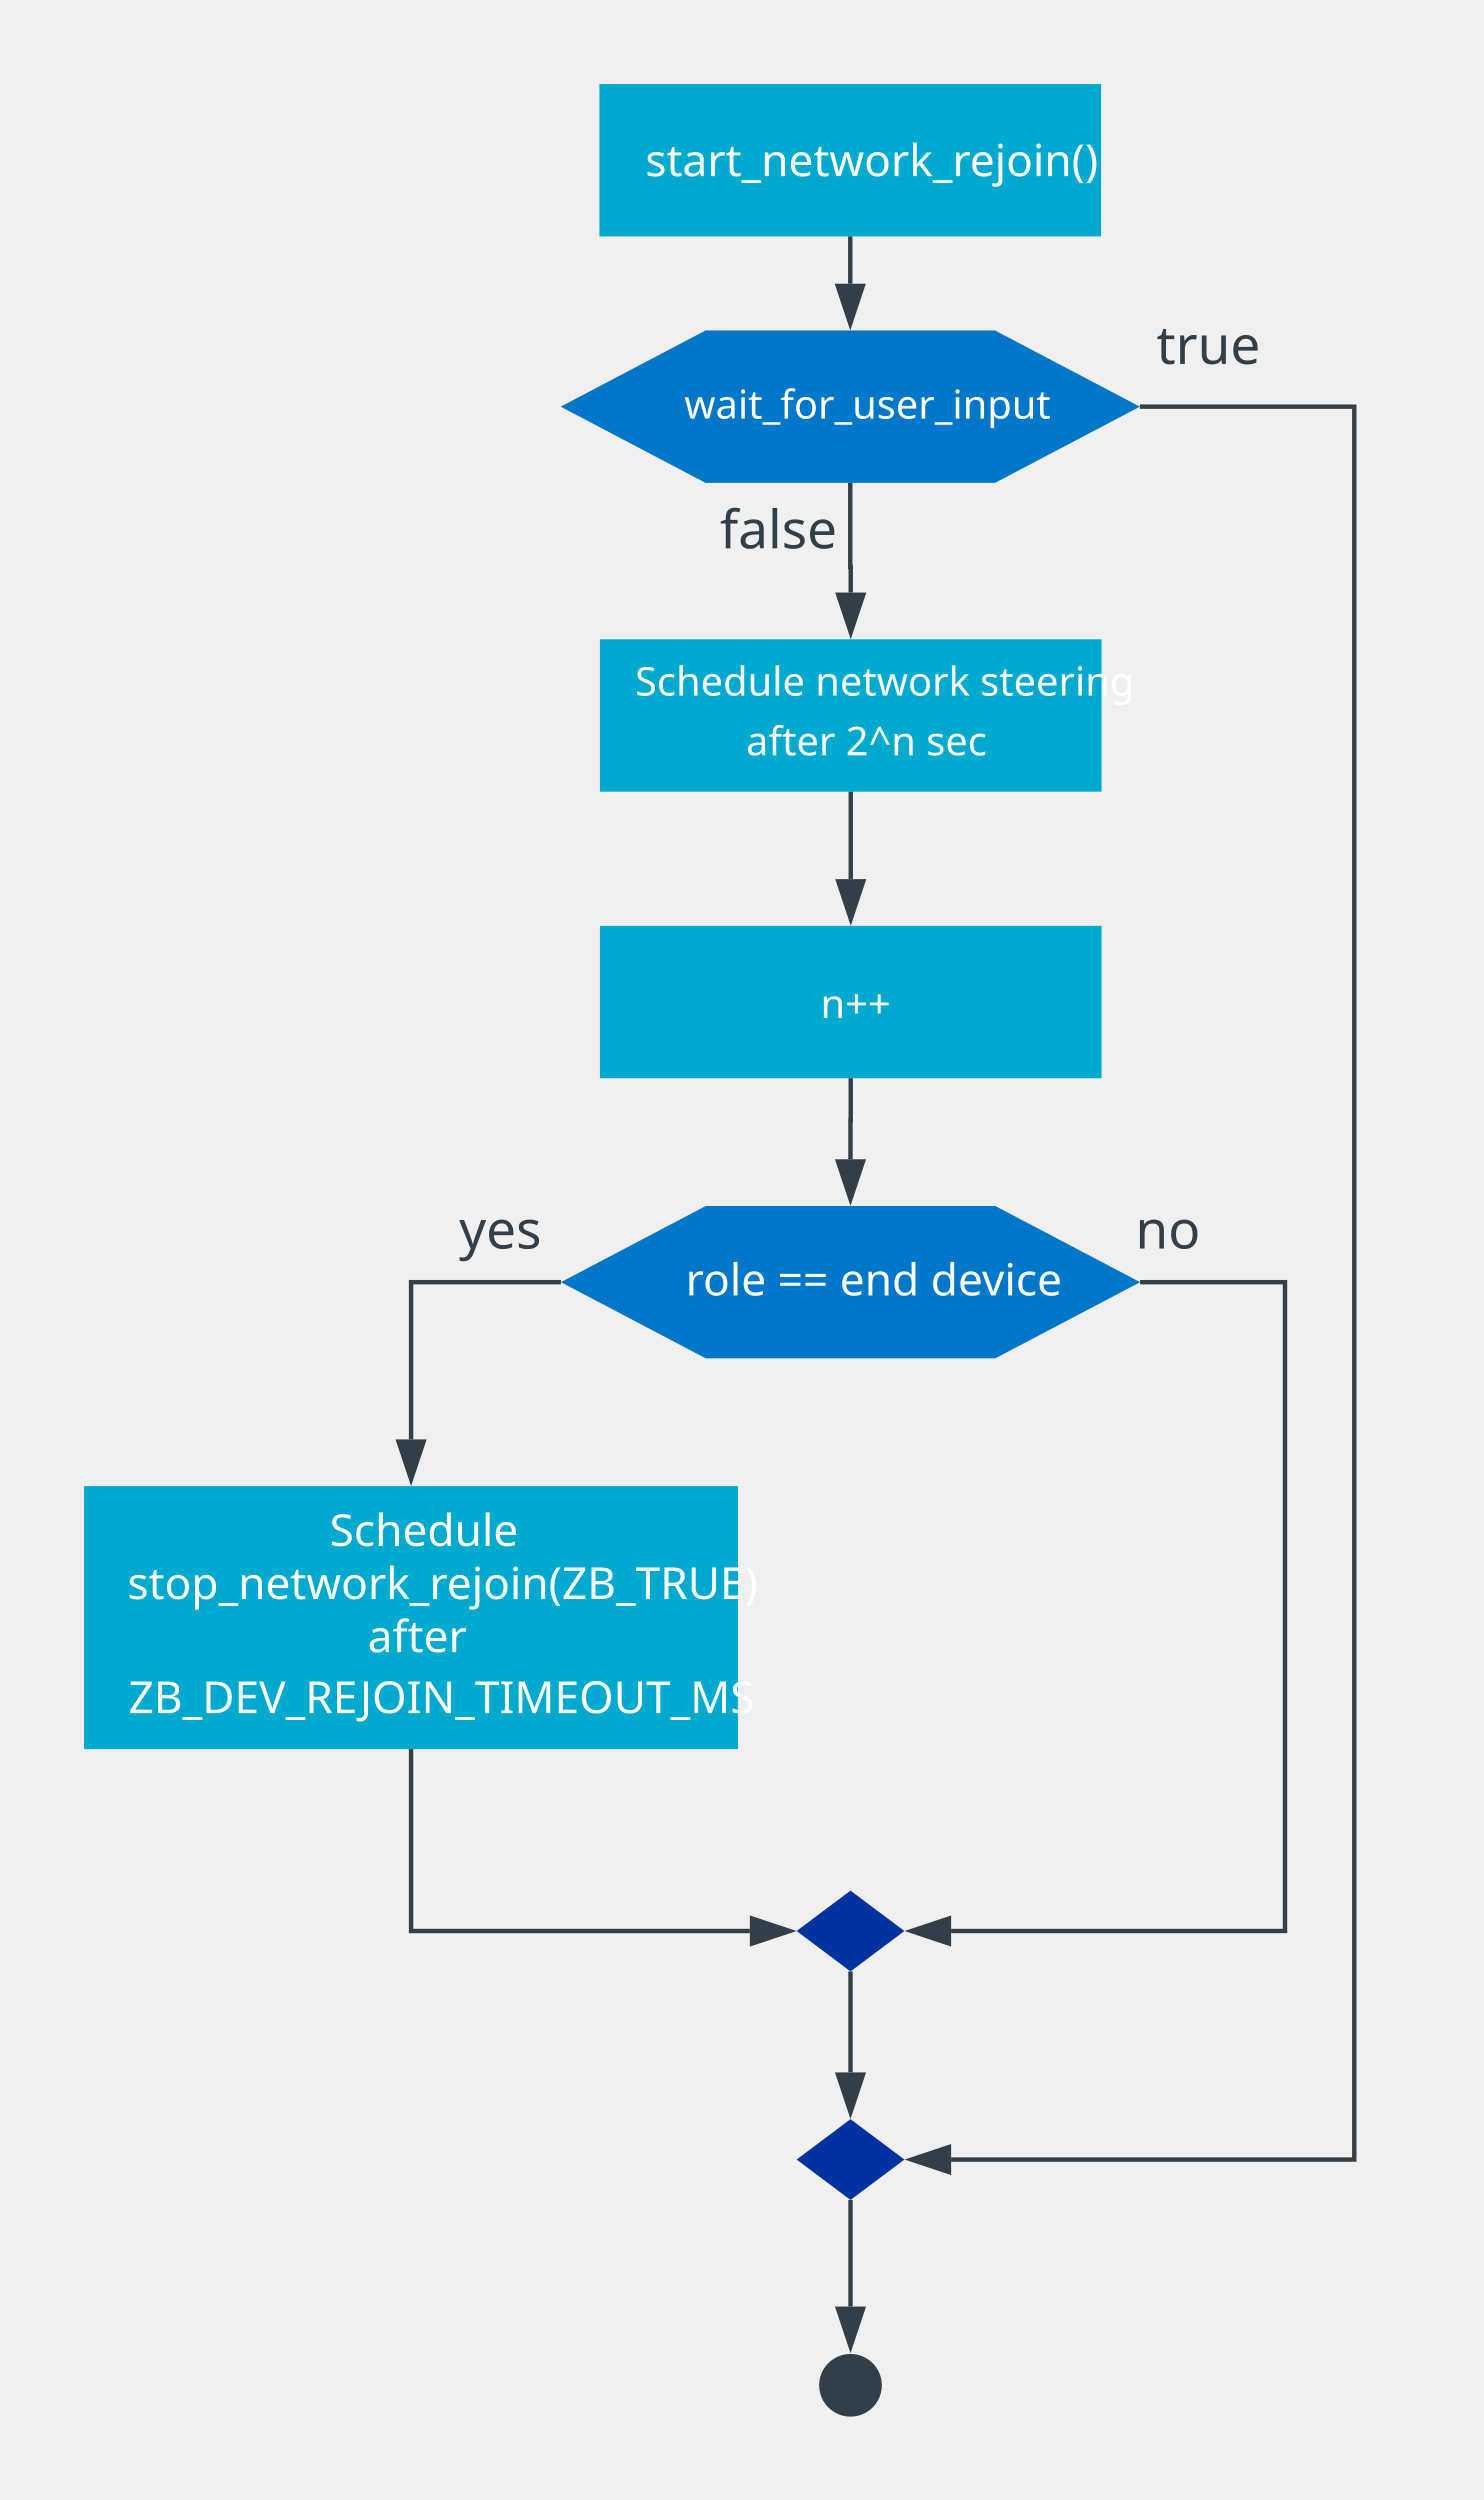
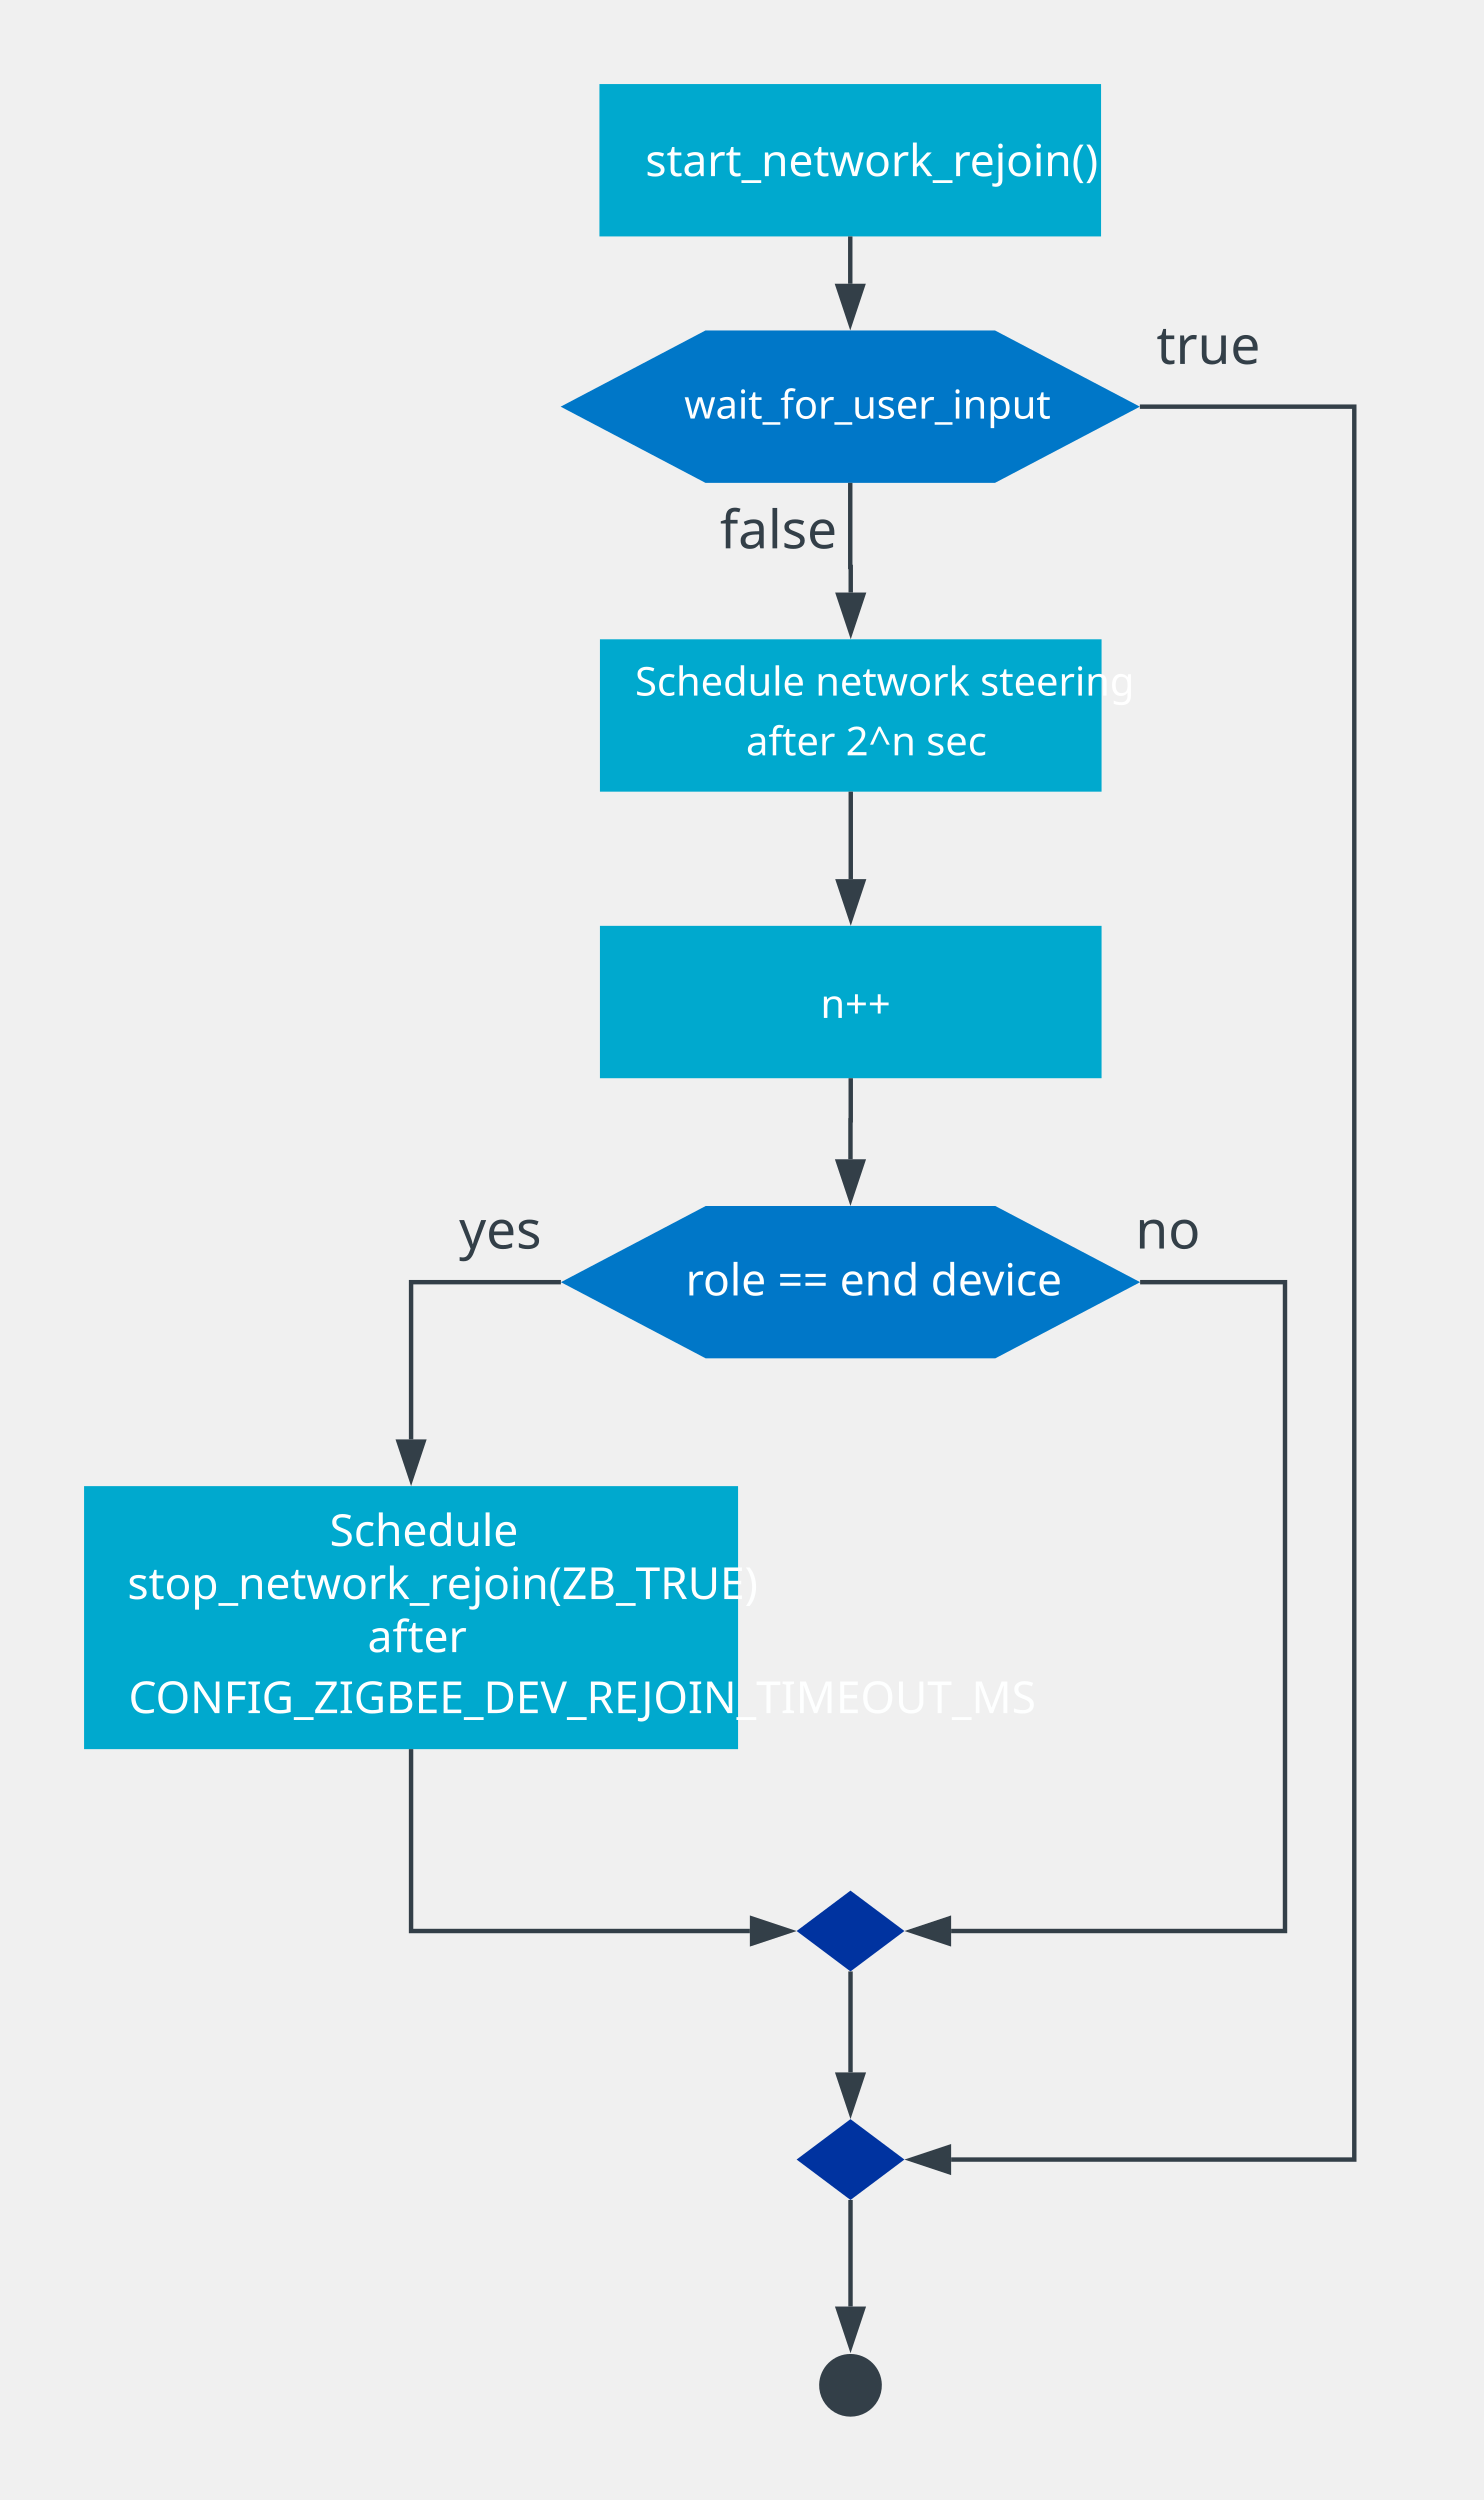
<svg xmlns="http://www.w3.org/2000/svg" xmlns:xlink="http://www.w3.org/1999/xlink" width="4.656in" height="7.848in" viewBox="0 0 335.247 565.091" xml:space="preserve" color-interpolation-filters="sRGB" class="st12">
  <style type="text/css">
	
		.st1 {fill:#00a9ce;stroke:none;stroke-width:1}
		.st2 {fill:#feffff;font-family:Calibri;font-size:0.833em}
		.st3 {marker-end:url(#mrkr13-9);stroke:#333f48;stroke-linecap:butt;stroke-width:1}
		.st4 {fill:#333f48;fill-opacity:1;stroke:#333f48;stroke-opacity:1;stroke-width:0.284}
		.st5 {font-size:1em}
		.st6 {fill:#0077c8;stroke:none;stroke-width:1}
		.st7 {fill:#333f48;font-family:Calibri;font-size:1em}
		.st8 {fill:#ffffff;font-family:Calibri;font-size:0.75em}
		.st9 {fill:#0033a0;stroke:none;stroke-width:1}
		.st10 {fill:#333f48;stroke:none;stroke-width:1}
		.st11 {fill:#feffff;font-family:Calibri;font-size:0.75em}
		.st12 {fill:none;fill-rule:evenodd;font-size:12px;overflow:visible;stroke-linecap:square;stroke-miterlimit:3}
	
	</style>
  <defs id="Markers">
    <g id="lend13">
      <path d="M 3 1 L 0 0 L 3 -1 L 3 1 " style="stroke:none" />
    </g>
    <marker id="mrkr13-9" class="st4" refX="-10.56" orient="auto" markerUnits="strokeWidth" overflow="visible">
      <use xlink:href="#lend13" transform="scale(-3.52,-3.52) " />
    </marker>
  </defs>
  <g>
    <g id="shape1368-1" transform="translate(135.49,-511.65)">
      <rect x="0" y="530.65" width="113.386" height="34.441" class="st1" />
      <text x="10.38" y="551.47" class="st2">start_network_rejoin()</text>
    </g>
    <g id="shape1421-4" transform="translate(185.097,-511.65)">
      <path d="M7.09 565.09 L7.09 575.79" class="st3" />
    </g>
    <g id="shape1422-10" transform="translate(19,-169.721)">
      <rect x="0" y="505.641" width="147.827" height="59.45" class="st1" />
      <text x="55.5" y="519.17" class="st2">Schedule <tspan x="9.8" dy="1.2em" class="st5">stop_network_rejoin(ZB_TRUE) </tspan>
        <tspan x="64.09" dy="1.2em" class="st5">after </tspan>
-         <tspan x="10.05" dy="1.38em" class="st5">ZB_DEV_REJOIN_TIMEOUT_MS</tspan>
+         <tspan x="10.05" dy="1.38em" class="st5">CONFIG_ZIGBEE_DEV_REJOIN_TIMEOUT_MS</tspan>
      </text>
    </g>
    <g id="shape1423-16" transform="translate(135.547,-258.052)">
      <path d="M89.42 530.65 L23.96 530.65 L-8.77 547.87 L23.96 565.09 L89.42 565.09 L122.16 547.87 L89.42 530.65 Z" class="st6" />
      <text x="19.44" y="550.87" class="st2">role == end device</text>
    </g>
    <g id="shape1424-19" transform="translate(126.777,-275.273)">
      <path d="M0 565.09 L-33.86 565.09 L-33.86 600.63" class="st3" />
      <text x="-23.01" y="557.49" class="st7">yes</text>
    </g>
    <g id="shape1425-25" transform="translate(135.605,-386.146)">
      <rect x="0" y="530.65" width="113.386" height="34.441" class="st1" />
      <text x="7.94" y="543.37" class="st8">Schedule network steering <tspan x="33.03" dy="1.5em" class="st5">after 2^n sec</tspan>
      </text>
    </g>
    <g id="shape1426-29" transform="translate(185.211,-386.146)">
      <path d="M7.09 565.09 L7.09 584.86" class="st3" />
    </g>
    <g id="shape1428-34" transform="translate(180.057,-119.474)">
      <path d="M12.18 565.09 L24.37 555.95 L12.18 546.82 L0 555.95 L12.18 565.09 Z" class="st9" />
    </g>
    <g id="shape1430-36" transform="translate(185.154,-19)">
      <path d="M0 558 A7.087 7.087 0 0 1 14.17 558 A7.087 7.087 0 1 1 0 558 Z" class="st10" />
    </g>
    <g id="shape1431-38" transform="translate(185.154,-119.474)">
      <path d="M7.09 565.09 L7.09 587.91" class="st3" />
    </g>
    <g id="shape1432-43" transform="translate(257.704,-275.273)">
      <path d="M0 565.09 L32.75 565.09 L32.75 711.75 L-42.72 711.75" class="st3" />
      <text x="-1.06" y="557.49" class="st7">no</text>
    </g>
    <g id="shape1505-49" transform="translate(135.605,-321.374)">
      <rect x="0" y="530.65" width="113.386" height="34.441" class="st1" />
      <text x="49.85" y="551.47" class="st8">n++</text>
    </g>
    <g id="shape1506-52" transform="translate(199.355,-321.374)">
      <path d="M-7.06 565.09 L-7.06 574.6 L-7.12 574.6 L-7.12 583.41" class="st3" />
    </g>
    <g id="shape1509-57" transform="translate(92.9134,-169.721)">
      <path d="M0 565.09 L0 606.2 L76.58 606.2" class="st3" />
    </g>
    <g id="shape1510-62" transform="translate(135.49,-455.949)">
      <path d="M89.42 530.65 L23.96 530.65 L-8.77 547.87 L23.96 565.09 L89.42 565.09 L122.16 547.87 L89.42 530.65 Z" class="st6" />
      <text x="19.18" y="550.57" class="st11">wait_for_user_input</text>
    </g>
    <g id="shape1511-65" transform="translate(185.154,-455.949)">
      <path d="M7.03 565.09 L7.03 584.1 L7.14 584.1 L7.14 589.89" class="st3" />
      <text x="-22.42" y="579.89" class="st7">false</text>
    </g>
    <g id="shape1513-71" transform="translate(180.057,-67.8174)">
      <path d="M12.18 565.09 L24.37 555.95 L12.18 546.82 L0 555.95 L12.18 565.09 Z" class="st9" />
    </g>
    <g id="shape1514-73" transform="translate(257.646,-473.17)">
      <path d="M0 565.09 L48.47 565.09 L48.47 961.31 L-42.66 961.31" class="st3" />
      <text x="3.76" y="555.43" class="st7">true</text>
    </g>
    <g id="shape1518-79" transform="translate(185.154,-67.8174)">
      <path d="M7.09 565.09 L7.09 589.18" class="st3" />
    </g>
  </g>
</svg>
